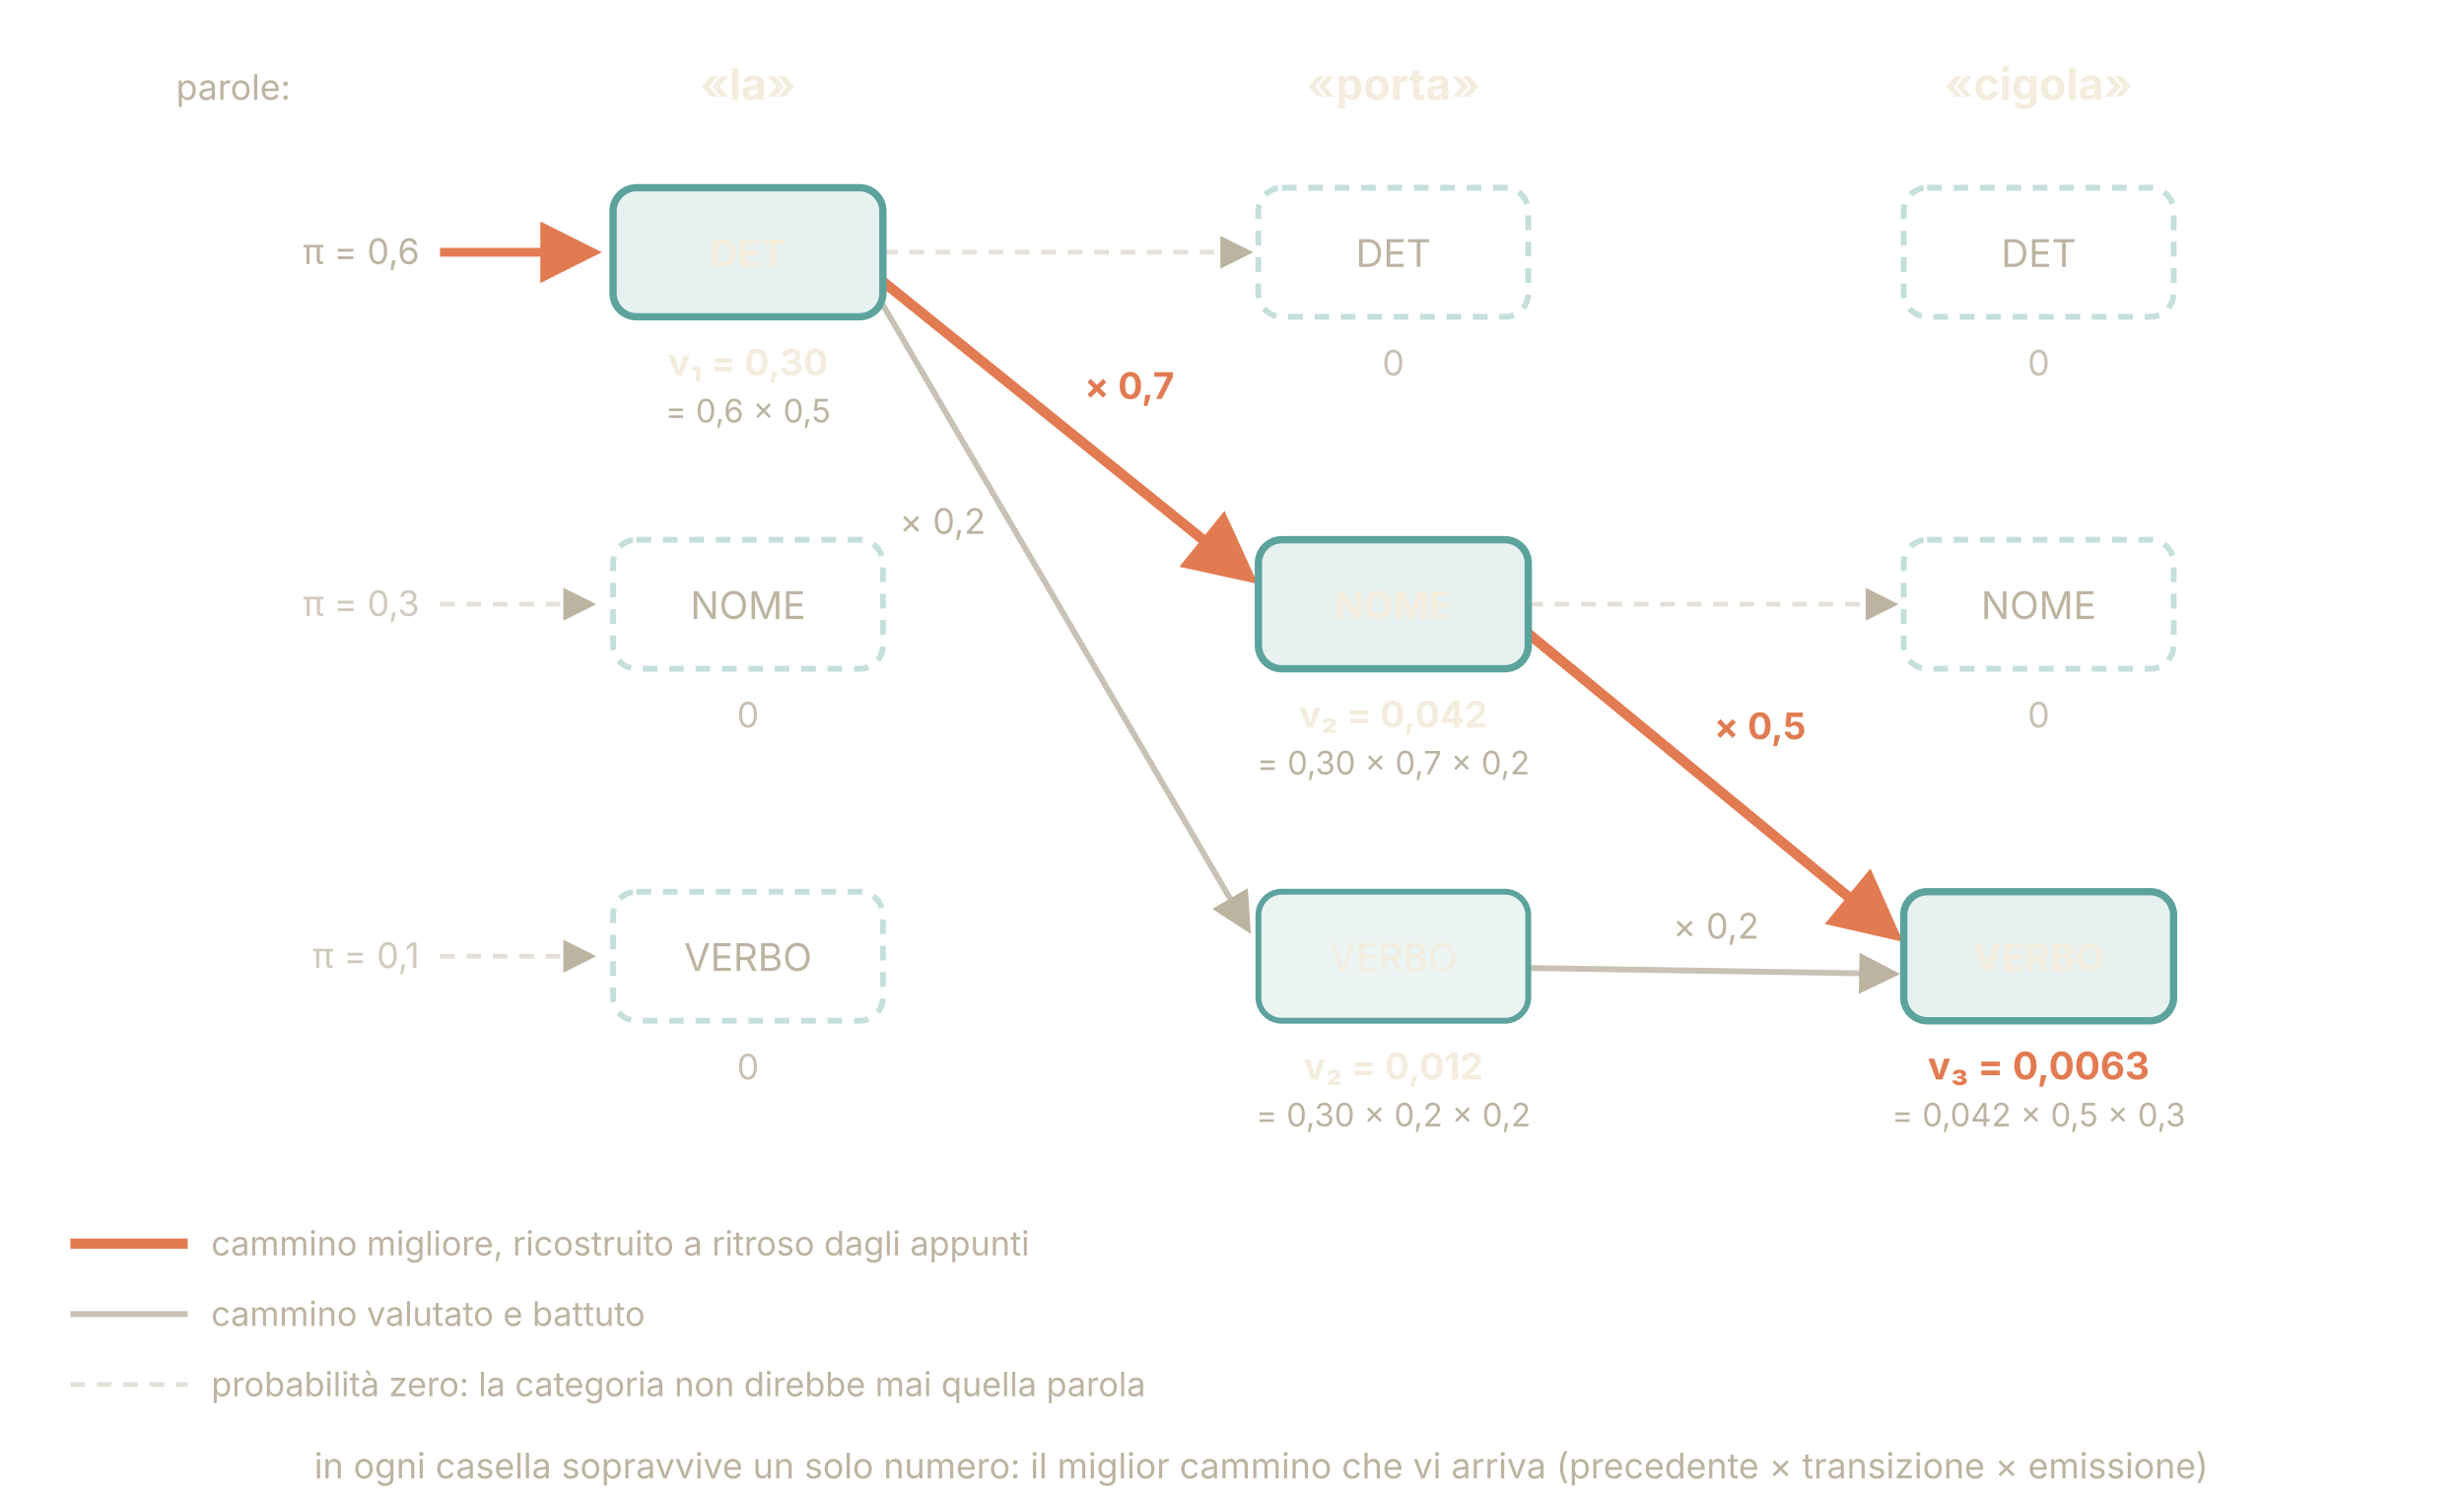
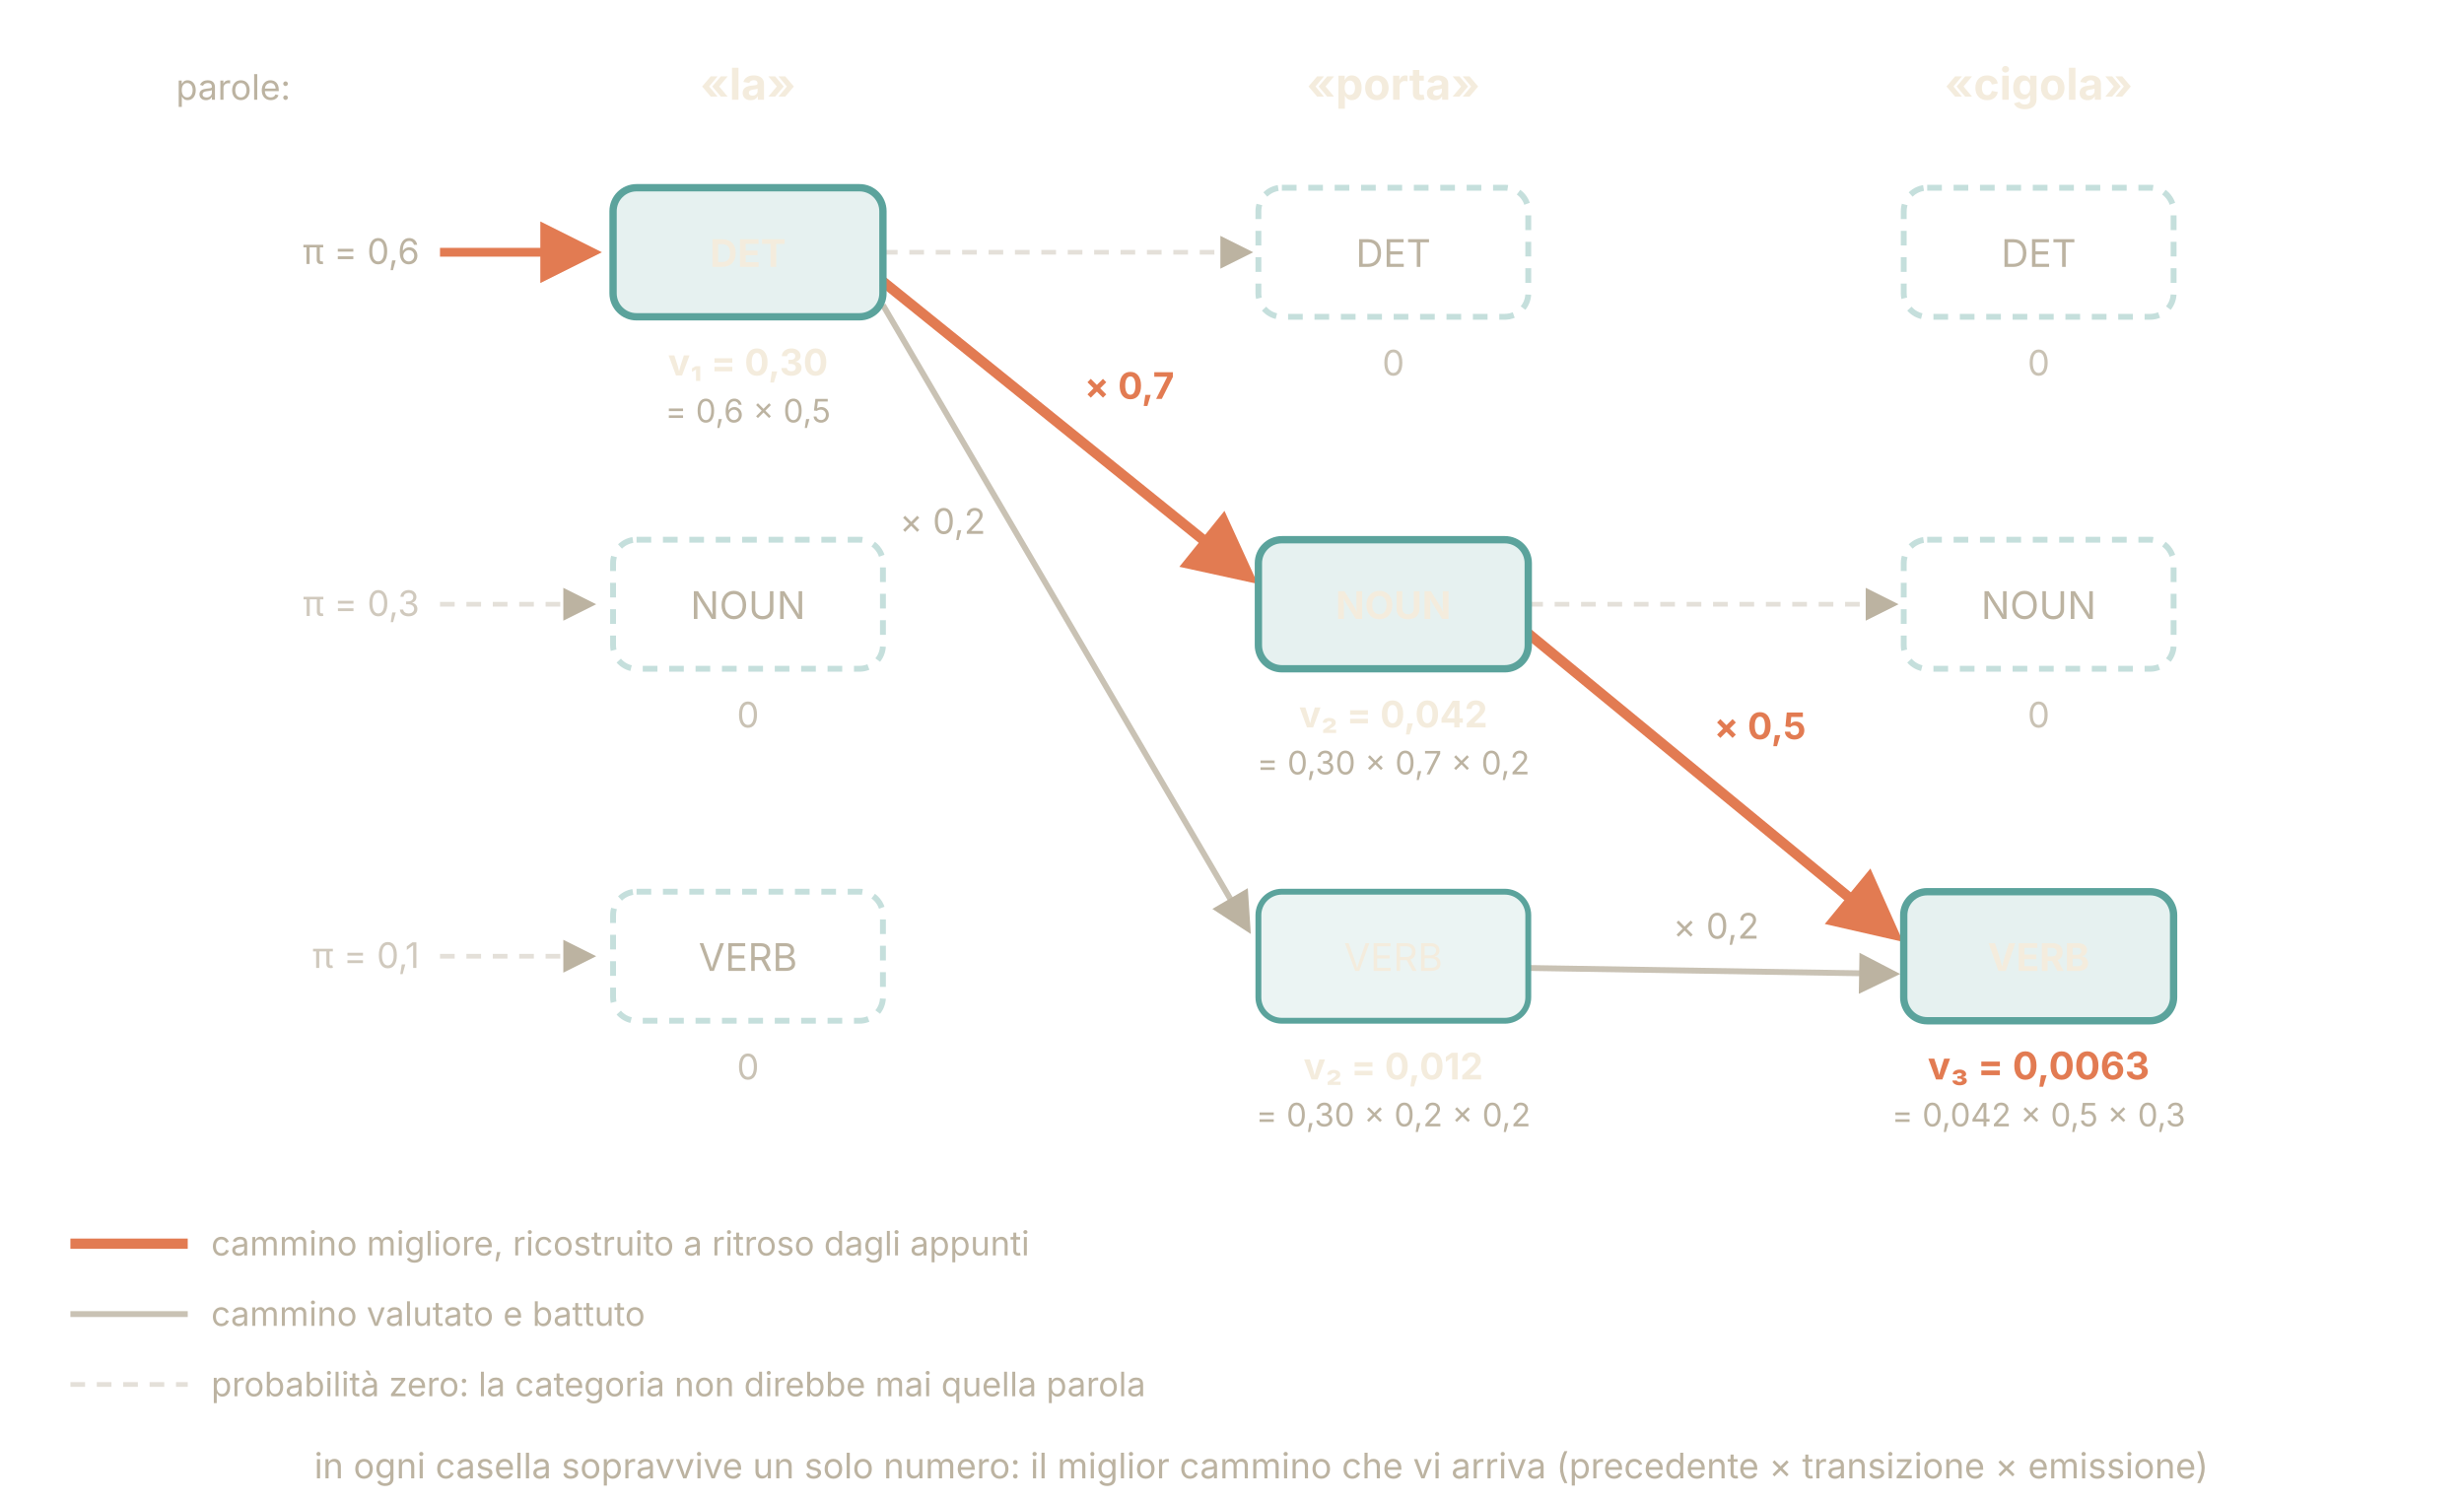
<svg xmlns="http://www.w3.org/2000/svg" viewBox="0 0 840 512" role="img" aria-label="Traliccio di Viterbi per la frase la porta cigola con tre stati DET, NOME e VERBO: il cammino ottimo DET, NOME, VERBO e' evidenziato in terracotta con le probabilita' parziali 0,30, 0,042 e 0,0063; i cammini alternativi valutati e scartati sono in grigio, quelli a probabilita' zero tratteggiati.">
  <defs>
    <marker id="vit-freccia-grigia" viewBox="0 0 10 10" refX="8" refY="5" markerWidth="7" markerHeight="7" orient="auto-start-reverse">
      <path d="M0,0 L10,5 L0,10 z" fill="#BCB3A1" />
    </marker>
    <marker id="vit-freccia-terracotta" viewBox="0 0 10 10" refX="8" refY="5" markerWidth="7" markerHeight="7" orient="auto-start-reverse">
      <path d="M0,0 L10,5 L0,10 z" fill="#E27B52" />
    </marker>
  </defs>
  <text x="255" y="34" text-anchor="middle" font-family="Inter, sans-serif" font-size="15" font-weight="700" fill="#F4ECDD">«la»</text>
  <text x="475" y="34" text-anchor="middle" font-family="Inter, sans-serif" font-size="15" font-weight="700" fill="#F4ECDD">«porta»</text>
  <text x="695" y="34" text-anchor="middle" font-family="Inter, sans-serif" font-size="15" font-weight="700" fill="#F4ECDD">«cigola»</text>
  <text x="60" y="34" font-family="Inter, sans-serif" font-size="12" fill="#BCB3A1">parole:</text>
  <text x="143" y="90" text-anchor="end" font-family="Inter, sans-serif" font-size="12" fill="#BCB3A1">π = 0,6</text>
  <line x1="150" y1="86" x2="201" y2="86" stroke="#E27B52" stroke-width="3" marker-end="url(#vit-freccia-terracotta)" />
  <text x="143" y="210" text-anchor="end" font-family="Inter, sans-serif" font-size="12" fill="#BCB3A1" fill-opacity="0.7">π = 0,3</text>
  <line x1="150" y1="206" x2="201" y2="206" stroke="#BCB3A1" stroke-width="1.6" stroke-opacity="0.4" stroke-dasharray="5 4" marker-end="url(#vit-freccia-grigia)" />
  <text x="143" y="330" text-anchor="end" font-family="Inter, sans-serif" font-size="12" fill="#BCB3A1" fill-opacity="0.7">π = 0,1</text>
  <line x1="150" y1="326" x2="201" y2="326" stroke="#BCB3A1" stroke-width="1.6" stroke-opacity="0.4" stroke-dasharray="5 4" marker-end="url(#vit-freccia-grigia)" />
  <line x1="301" y1="86" x2="425" y2="86" stroke="#BCB3A1" stroke-width="1.6" stroke-opacity="0.4" stroke-dasharray="5 4" marker-end="url(#vit-freccia-grigia)" />
  <line x1="301" y1="96" x2="425" y2="196" stroke="#E27B52" stroke-width="3.5" marker-end="url(#vit-freccia-terracotta)" />
  <text x="385" y="136" text-anchor="middle" font-family="Inter, sans-serif" font-size="12.5" font-weight="700" fill="#E27B52">× 0,7</text>
  <line x1="301" y1="104" x2="425" y2="316" stroke="#BCB3A1" stroke-width="2" stroke-opacity="0.8" marker-end="url(#vit-freccia-grigia)" />
  <text x="336" y="182" text-anchor="end" font-family="Inter, sans-serif" font-size="12" fill="#BCB3A1">× 0,2</text>
  <line x1="521" y1="206" x2="645" y2="206" stroke="#BCB3A1" stroke-width="1.6" stroke-opacity="0.4" stroke-dasharray="5 4" marker-end="url(#vit-freccia-grigia)" />
  <line x1="521" y1="216" x2="645" y2="318" stroke="#E27B52" stroke-width="3.5" marker-end="url(#vit-freccia-terracotta)" />
  <text x="600" y="252" text-anchor="middle" font-family="Inter, sans-serif" font-size="12.5" font-weight="700" fill="#E27B52">× 0,5</text>
  <line x1="521" y1="330" x2="645" y2="332" stroke="#BCB3A1" stroke-width="2" stroke-opacity="0.8" marker-end="url(#vit-freccia-grigia)" />
  <text x="585" y="320" text-anchor="middle" font-family="Inter, sans-serif" font-size="12" fill="#BCB3A1">× 0,2</text>
  <rect x="209" y="64" width="92" height="44" rx="8" fill="#5BA39C" fill-opacity="0.15" stroke="#5BA39C" stroke-width="2.5" />
  <text x="255" y="91" text-anchor="middle" font-family="Inter, sans-serif" font-size="13" font-weight="700" fill="#F4ECDD">DET</text>
  <rect x="209" y="184" width="92" height="44" rx="8" fill="none" stroke="#5BA39C" stroke-width="2" stroke-opacity="0.35" stroke-dasharray="5 4" />
-   <text x="255" y="211" text-anchor="middle" font-family="Inter, sans-serif" font-size="13" fill="#BCB3A1">NOME</text>
+   <text x="255" y="211" text-anchor="middle" font-family="Inter, sans-serif" font-size="13" fill="#BCB3A1">NOUN</text>
  <rect x="209" y="304" width="92" height="44" rx="8" fill="none" stroke="#5BA39C" stroke-width="2" stroke-opacity="0.35" stroke-dasharray="5 4" />
-   <text x="255" y="331" text-anchor="middle" font-family="Inter, sans-serif" font-size="13" fill="#BCB3A1">VERBO</text>
+   <text x="255" y="331" text-anchor="middle" font-family="Inter, sans-serif" font-size="13" fill="#BCB3A1">VERB</text>
  <rect x="429" y="64" width="92" height="44" rx="8" fill="none" stroke="#5BA39C" stroke-width="2" stroke-opacity="0.35" stroke-dasharray="5 4" />
  <text x="475" y="91" text-anchor="middle" font-family="Inter, sans-serif" font-size="13" fill="#BCB3A1">DET</text>
  <rect x="429" y="184" width="92" height="44" rx="8" fill="#5BA39C" fill-opacity="0.15" stroke="#5BA39C" stroke-width="2.5" />
-   <text x="475" y="211" text-anchor="middle" font-family="Inter, sans-serif" font-size="13" font-weight="700" fill="#F4ECDD">NOME</text>
+   <text x="475" y="211" text-anchor="middle" font-family="Inter, sans-serif" font-size="13" font-weight="700" fill="#F4ECDD">NOUN</text>
  <rect x="429" y="304" width="92" height="44" rx="8" fill="#5BA39C" fill-opacity="0.12" stroke="#5BA39C" stroke-width="2" />
-   <text x="475" y="331" text-anchor="middle" font-family="Inter, sans-serif" font-size="13" fill="#F4ECDD">VERBO</text>
+   <text x="475" y="331" text-anchor="middle" font-family="Inter, sans-serif" font-size="13" fill="#F4ECDD">VERB</text>
  <rect x="649" y="64" width="92" height="44" rx="8" fill="none" stroke="#5BA39C" stroke-width="2" stroke-opacity="0.35" stroke-dasharray="5 4" />
  <text x="695" y="91" text-anchor="middle" font-family="Inter, sans-serif" font-size="13" fill="#BCB3A1">DET</text>
  <rect x="649" y="184" width="92" height="44" rx="8" fill="none" stroke="#5BA39C" stroke-width="2" stroke-opacity="0.35" stroke-dasharray="5 4" />
-   <text x="695" y="211" text-anchor="middle" font-family="Inter, sans-serif" font-size="13" fill="#BCB3A1">NOME</text>
+   <text x="695" y="211" text-anchor="middle" font-family="Inter, sans-serif" font-size="13" fill="#BCB3A1">NOUN</text>
  <rect x="649" y="304" width="92" height="44" rx="8" fill="#5BA39C" fill-opacity="0.15" stroke="#5BA39C" stroke-width="2.5" />
-   <text x="695" y="331" text-anchor="middle" font-family="Inter, sans-serif" font-size="13" font-weight="700" fill="#F4ECDD">VERBO</text>
+   <text x="695" y="331" text-anchor="middle" font-family="Inter, sans-serif" font-size="13" font-weight="700" fill="#F4ECDD">VERB</text>
  <text x="255" y="128" text-anchor="middle" font-family="Inter, sans-serif" font-size="12.5" font-weight="700" fill="#F4ECDD">v₁ = 0,30</text>
  <text x="255" y="144" text-anchor="middle" font-family="Inter, sans-serif" font-size="11" fill="#BCB3A1">= 0,6 × 0,5</text>
  <text x="475" y="248" text-anchor="middle" font-family="Inter, sans-serif" font-size="12.5" font-weight="700" fill="#F4ECDD">v₂ = 0,042</text>
  <text x="475" y="264" text-anchor="middle" font-family="Inter, sans-serif" font-size="11" fill="#BCB3A1">= 0,30 × 0,7 × 0,2</text>
  <text x="475" y="368" text-anchor="middle" font-family="Inter, sans-serif" font-size="12.5" font-weight="700" fill="#F4ECDD">v₂ = 0,012</text>
  <text x="475" y="384" text-anchor="middle" font-family="Inter, sans-serif" font-size="11" fill="#BCB3A1">= 0,30 × 0,2 × 0,2</text>
  <text x="695" y="368" text-anchor="middle" font-family="Inter, sans-serif" font-size="13" font-weight="700" fill="#E27B52">v₃ = 0,0063</text>
  <text x="695" y="384" text-anchor="middle" font-family="Inter, sans-serif" font-size="11" fill="#BCB3A1">= 0,042 × 0,5 × 0,3</text>
  <text x="255" y="248" text-anchor="middle" font-family="Inter, sans-serif" font-size="12" fill="#BCB3A1" fill-opacity="0.8">0</text>
  <text x="255" y="368" text-anchor="middle" font-family="Inter, sans-serif" font-size="12" fill="#BCB3A1" fill-opacity="0.8">0</text>
  <text x="475" y="128" text-anchor="middle" font-family="Inter, sans-serif" font-size="12" fill="#BCB3A1" fill-opacity="0.8">0</text>
  <text x="695" y="128" text-anchor="middle" font-family="Inter, sans-serif" font-size="12" fill="#BCB3A1" fill-opacity="0.8">0</text>
  <text x="695" y="248" text-anchor="middle" font-family="Inter, sans-serif" font-size="12" fill="#BCB3A1" fill-opacity="0.8">0</text>
  <line x1="24" y1="424" x2="64" y2="424" stroke="#E27B52" stroke-width="3.5" />
  <text x="72" y="428" font-family="Inter, sans-serif" font-size="11.5" fill="#BCB3A1">cammino migliore, ricostruito a ritroso dagli appunti</text>
  <line x1="24" y1="448" x2="64" y2="448" stroke="#BCB3A1" stroke-width="2" stroke-opacity="0.8" />
  <text x="72" y="452" font-family="Inter, sans-serif" font-size="11.5" fill="#BCB3A1">cammino valutato e battuto</text>
  <line x1="24" y1="472" x2="64" y2="472" stroke="#BCB3A1" stroke-width="1.6" stroke-opacity="0.4" stroke-dasharray="5 4" />
  <text x="72" y="476" font-family="Inter, sans-serif" font-size="11.5" fill="#BCB3A1">probabilità zero: la categoria non direbbe mai quella parola</text>
  <text x="430" y="504" text-anchor="middle" font-family="Inter, sans-serif" font-size="12" fill="#BCB3A1">in ogni casella sopravvive un solo numero: il miglior cammino che vi arriva (precedente × transizione × emissione)</text>
</svg>
